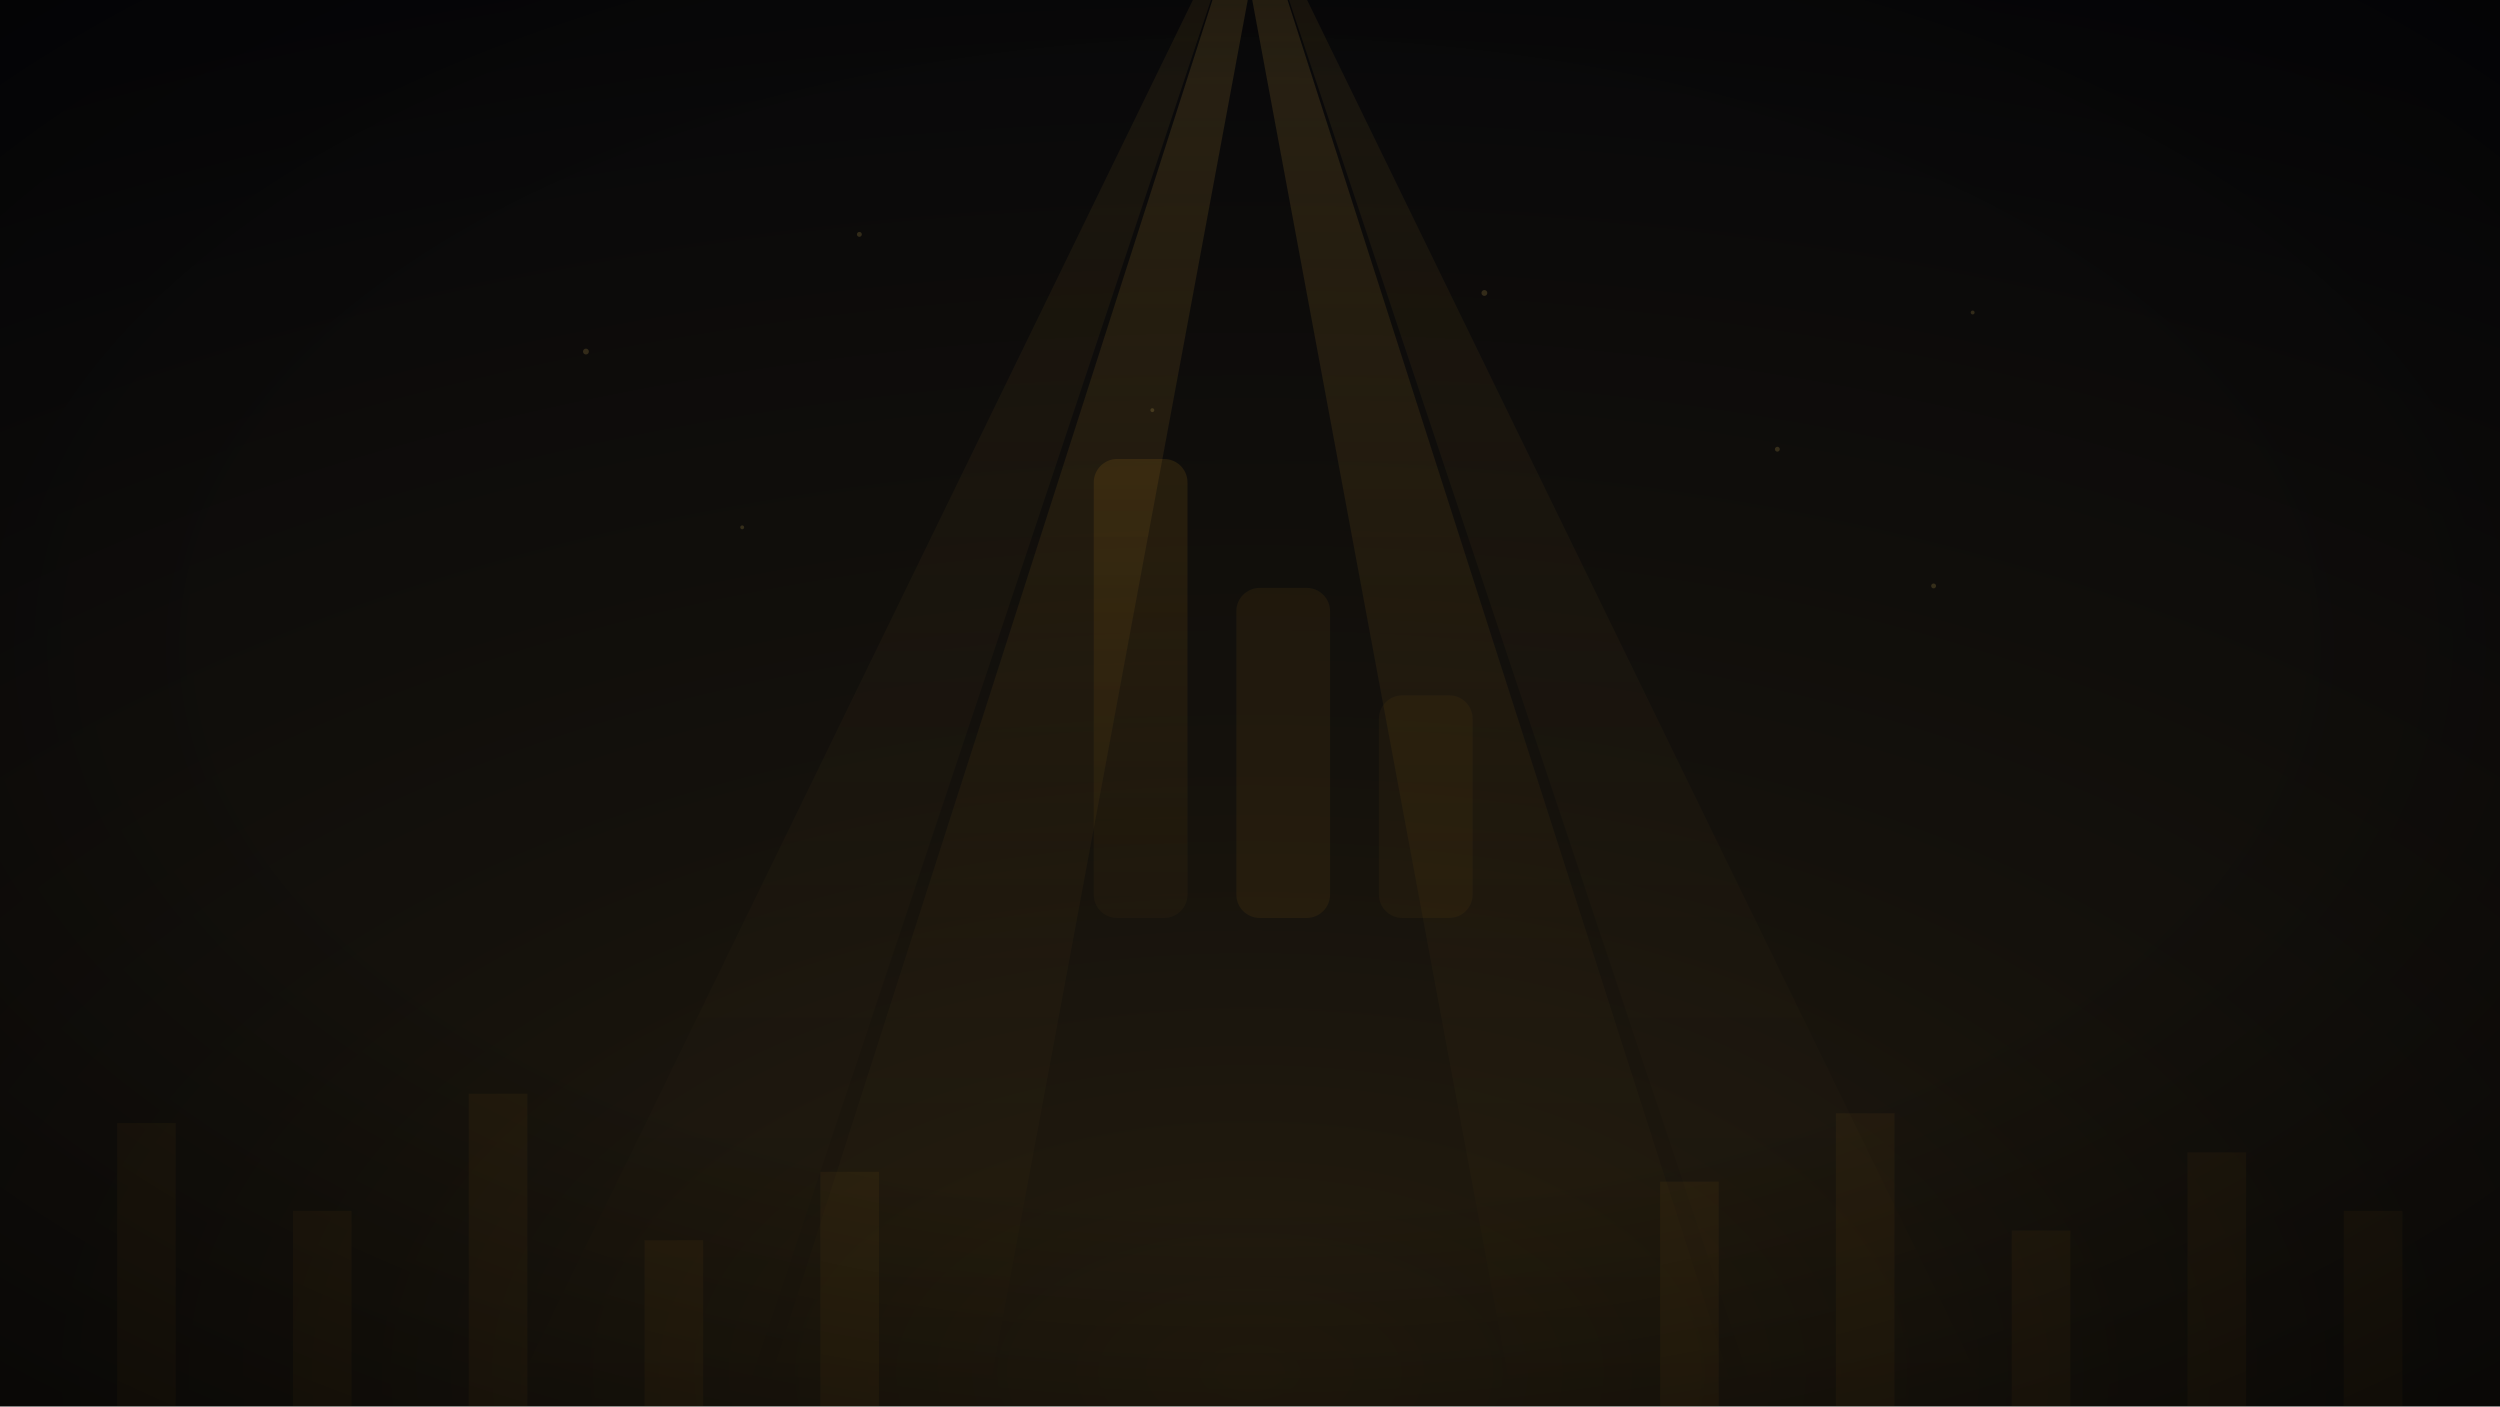
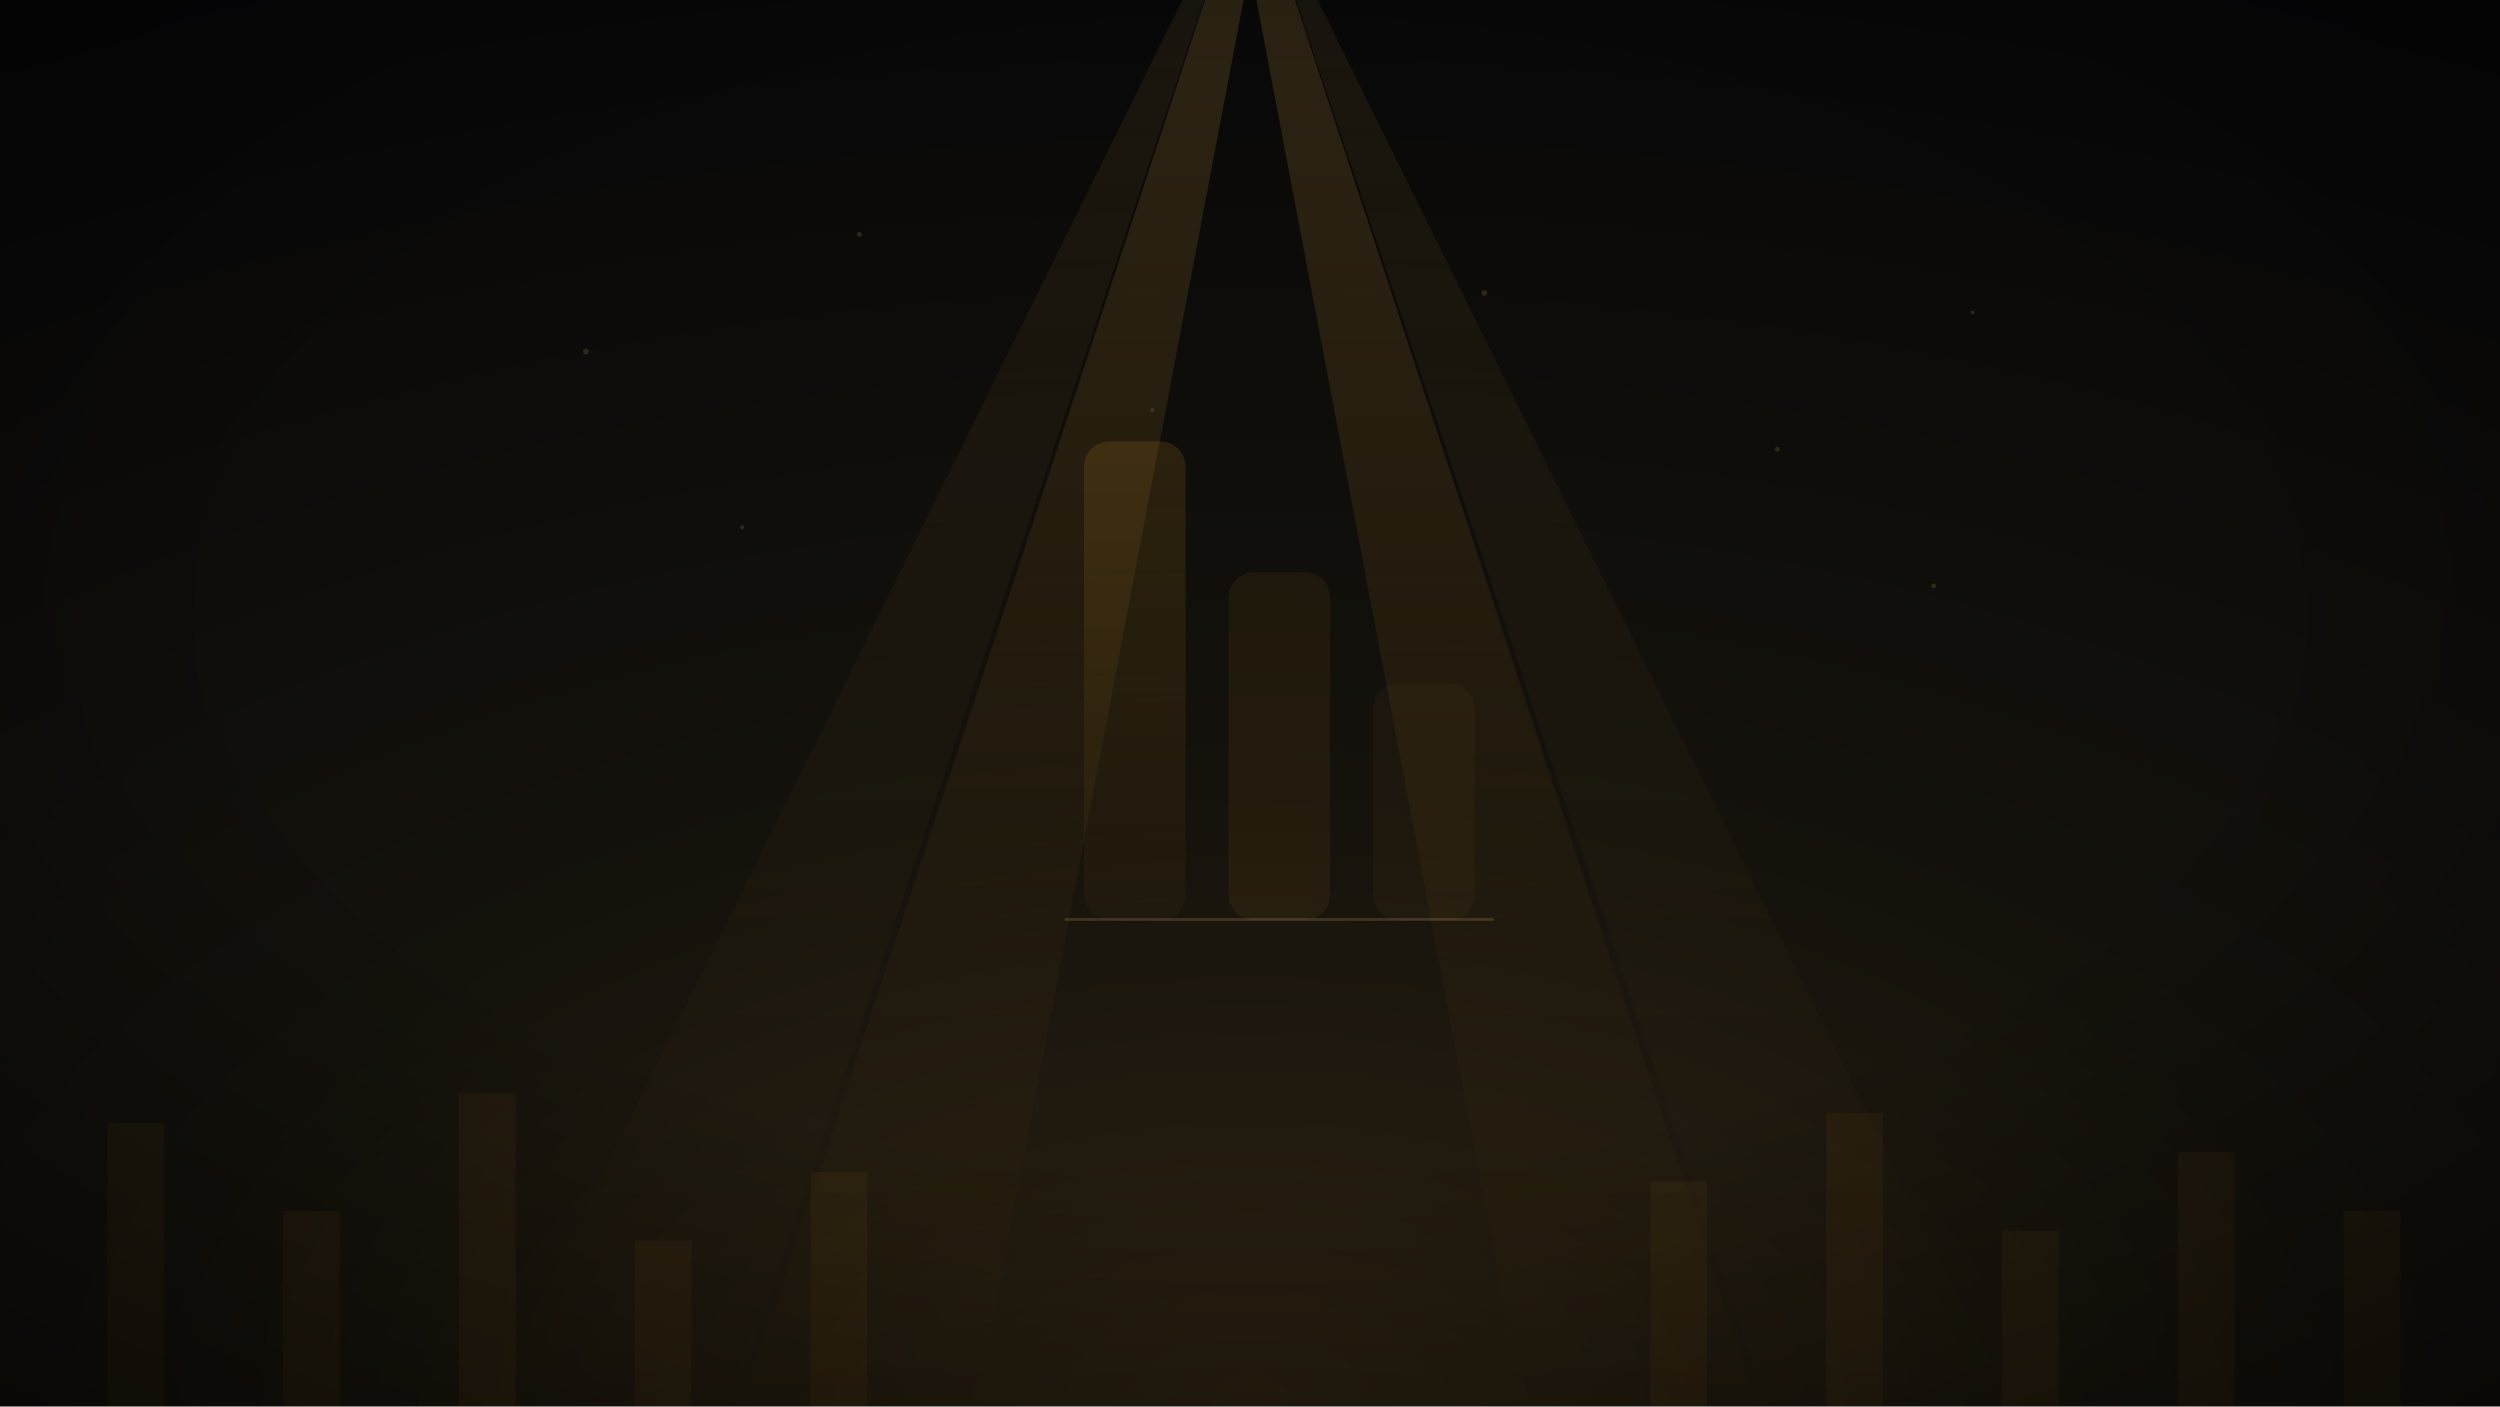
<svg xmlns="http://www.w3.org/2000/svg" width="2560" height="1440" viewBox="0 0 2560 1440" role="img" aria-label="">
  <defs>
-     <radialGradient id="floor" cx="0.5" cy="0.98" r="1.05">
-       <stop offset="0" stop-color="#241c0e" />
-       <stop offset="0.42" stop-color="#14110c" />
-       <stop offset="1" stop-color="#070709" />
+     <radialGradient id="floor" cx="0.5" cy="1" r="1.1">
+       <stop offset="0" stop-color="#2a2010" />
+       <stop offset="0.4" stop-color="#15120c" />
+       <stop offset="1" stop-color="#060608" />
    </radialGradient>
    <linearGradient id="beam2" x1="0" y1="0" x2="0" y2="1">
-       <stop offset="0" stop-color="#ffca57" stop-opacity="0.14" />
+       <stop offset="0" stop-color="#ffca57" stop-opacity="0.16" />
      <stop offset="0.7" stop-color="#ffb020" stop-opacity="0.03" />
      <stop offset="1" stop-color="#ffb020" stop-opacity="0" />
    </linearGradient>
    <linearGradient id="markfade" x1="0" y1="0" x2="0" y2="1">
-       <stop offset="0" stop-color="#ffb020" stop-opacity="0.10" />
+       <stop offset="0" stop-color="#ffb020" stop-opacity="0.12" />
      <stop offset="1" stop-color="#ffb020" stop-opacity="0.03" />
    </linearGradient>
-     <radialGradient id="vig2" cx="0.5" cy="0.46" r="0.8">
-       <stop offset="0.5" stop-color="#000000" stop-opacity="0" />
-       <stop offset="1" stop-color="#000000" stop-opacity="0.6" />
+     <radialGradient id="vig2" cx="0.5" cy="0.44" r="0.82">
+       <stop offset="0.48" stop-color="#000000" stop-opacity="0" />
+       <stop offset="1" stop-color="#000000" stop-opacity="0.62" />
    </radialGradient>
  </defs>
-   <rect width="2560" height="1440" fill="#070709" />
+   <rect width="2560" height="1440" fill="#060608" />
  <rect width="2560" height="1440" fill="url(#floor)" />
  <g>
-     <polygon points="1280,-120 780,1440 1010,1440 1300,-120" fill="url(#beam2)" />
-     <polygon points="1280,-120 1780,1440 1550,1440 1260,-120" fill="url(#beam2)" />
-     <polygon points="1280,-120 520,1440 760,1440" fill="url(#beam2)" opacity="0.55" />
-     <polygon points="1280,-120 2040,1440 1800,1440" fill="url(#beam2)" opacity="0.55" />
+     <polygon points="1280,-140 760,1440 1000,1440 1300,-140" fill="url(#beam2)" />
+     <polygon points="1280,-140 1800,1440 1560,1440 1260,-140" fill="url(#beam2)" />
+     <polygon points="1280,-140 500,1440 750,1440" fill="url(#beam2)" opacity="0.5" />
+     <polygon points="1280,-140 2060,1440 1810,1440" fill="url(#beam2)" opacity="0.5" />
  </g>
  <g>
-     <rect x="1120" y="470" width="96" height="470" rx="24" fill="url(#markfade)" />
-     <rect x="1266" y="602" width="96" height="338" rx="24" fill="#ffb020" opacity="0.06" />
-     <rect x="1412" y="712" width="96" height="228" rx="24" fill="#ffb020" opacity="0.04" />
+     <rect x="1110" y="452" width="104" height="490" rx="26" fill="url(#markfade)" />
+     <rect x="1258" y="586" width="104" height="356" rx="26" fill="#ffb020" opacity="0.055" />
+     <rect x="1406" y="700" width="104" height="242" rx="26" fill="#ffb020" opacity="0.038" />
+     <rect x="1090" y="940" width="440" height="3" rx="1.5" fill="#ffd58a" opacity="0.16" />
  </g>
  <g fill="#ffb020" opacity="0.05">
-     <rect x="120" y="1150" width="60" height="290" />
-     <rect x="300" y="1240" width="60" height="200" />
-     <rect x="480" y="1120" width="60" height="320" />
-     <rect x="660" y="1270" width="60" height="170" />
-     <rect x="840" y="1200" width="60" height="240" />
-     <rect x="1700" y="1210" width="60" height="230" />
-     <rect x="1880" y="1140" width="60" height="300" />
-     <rect x="2060" y="1260" width="60" height="180" />
-     <rect x="2240" y="1180" width="60" height="260" />
-     <rect x="2400" y="1240" width="60" height="200" />
+     <rect x="110" y="1150" width="58" height="290" />
+     <rect x="290" y="1240" width="58" height="200" />
+     <rect x="470" y="1120" width="58" height="320" />
+     <rect x="650" y="1270" width="58" height="170" />
+     <rect x="830" y="1200" width="58" height="240" />
+     <rect x="1690" y="1210" width="58" height="230" />
+     <rect x="1870" y="1140" width="58" height="300" />
+     <rect x="2050" y="1260" width="58" height="180" />
+     <rect x="2230" y="1180" width="58" height="260" />
+     <rect x="2400" y="1240" width="58" height="200" />
  </g>
-   <g fill="#ffd76a" opacity="0.16">
+   <g fill="#ffd76a" opacity="0.14">
    <circle cx="600" cy="360" r="3" />
    <circle cx="880" cy="240" r="2.5" />
    <circle cx="1180" cy="420" r="2" />
    <circle cx="1520" cy="300" r="3" />
    <circle cx="1820" cy="460" r="2.5" />
    <circle cx="2020" cy="320" r="2" />
    <circle cx="760" cy="540" r="2" />
    <circle cx="1980" cy="600" r="2.5" />
  </g>
  <rect width="2560" height="1440" fill="url(#vig2)" />
</svg>
